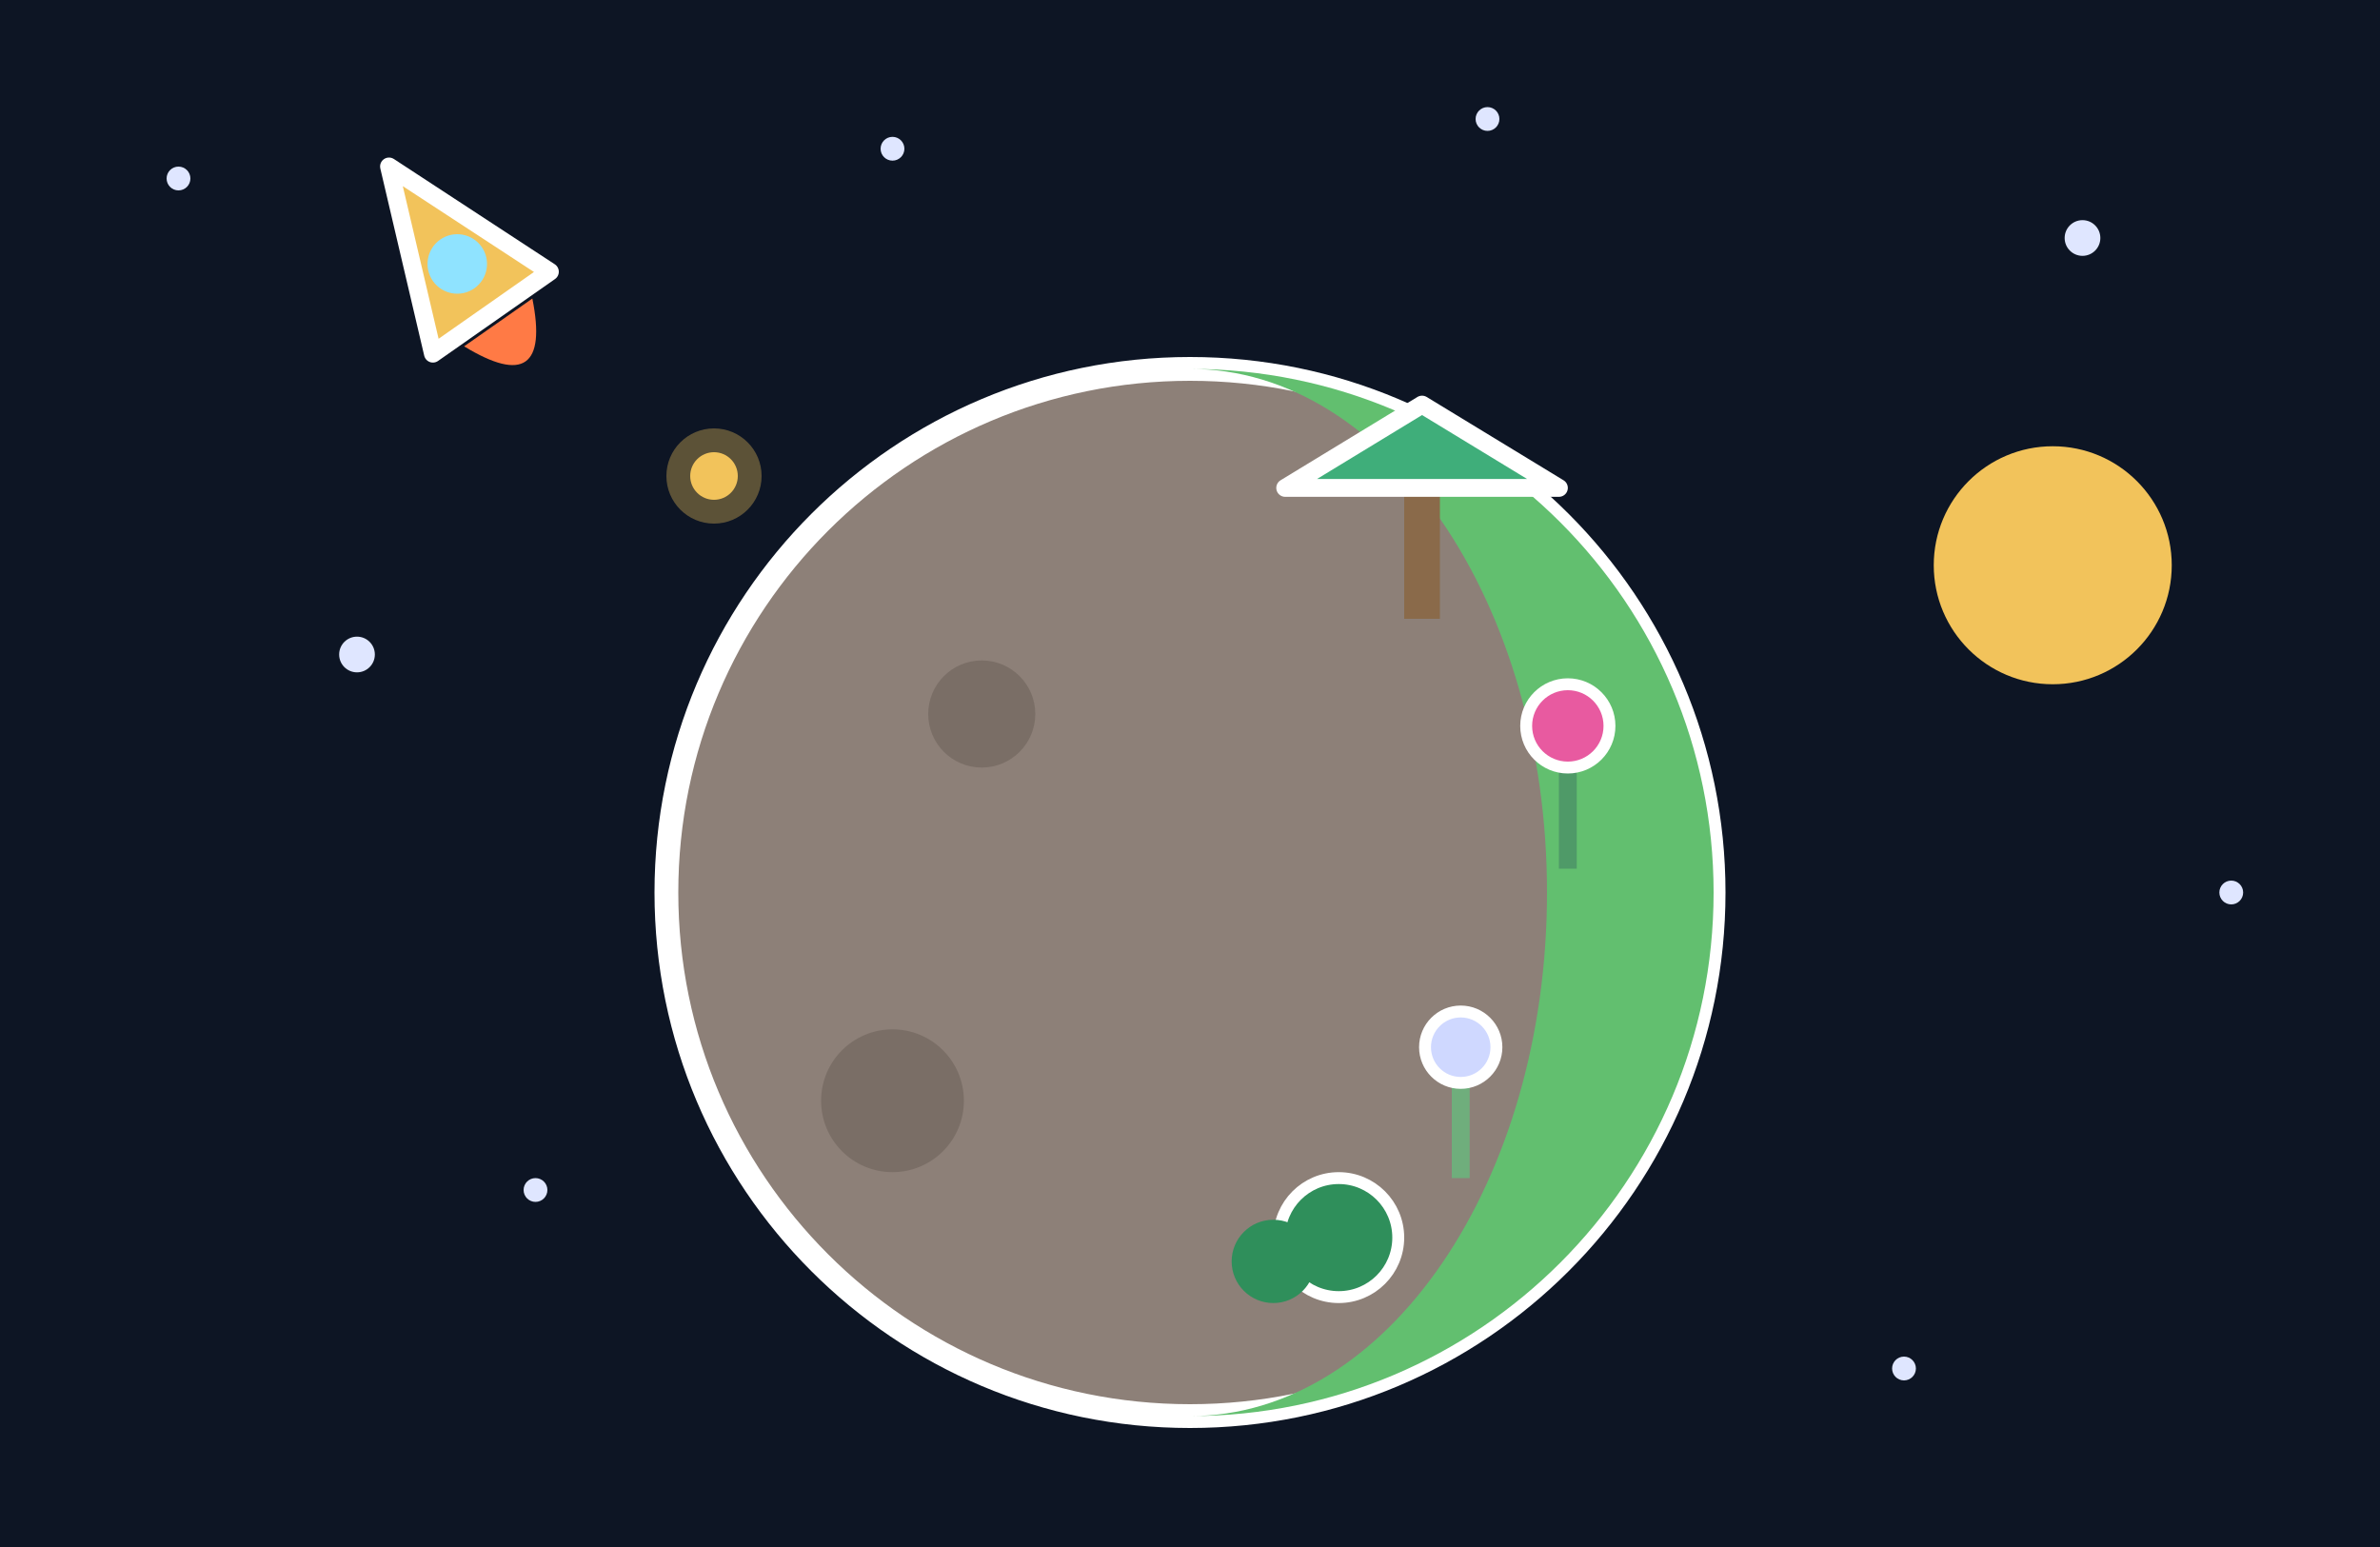
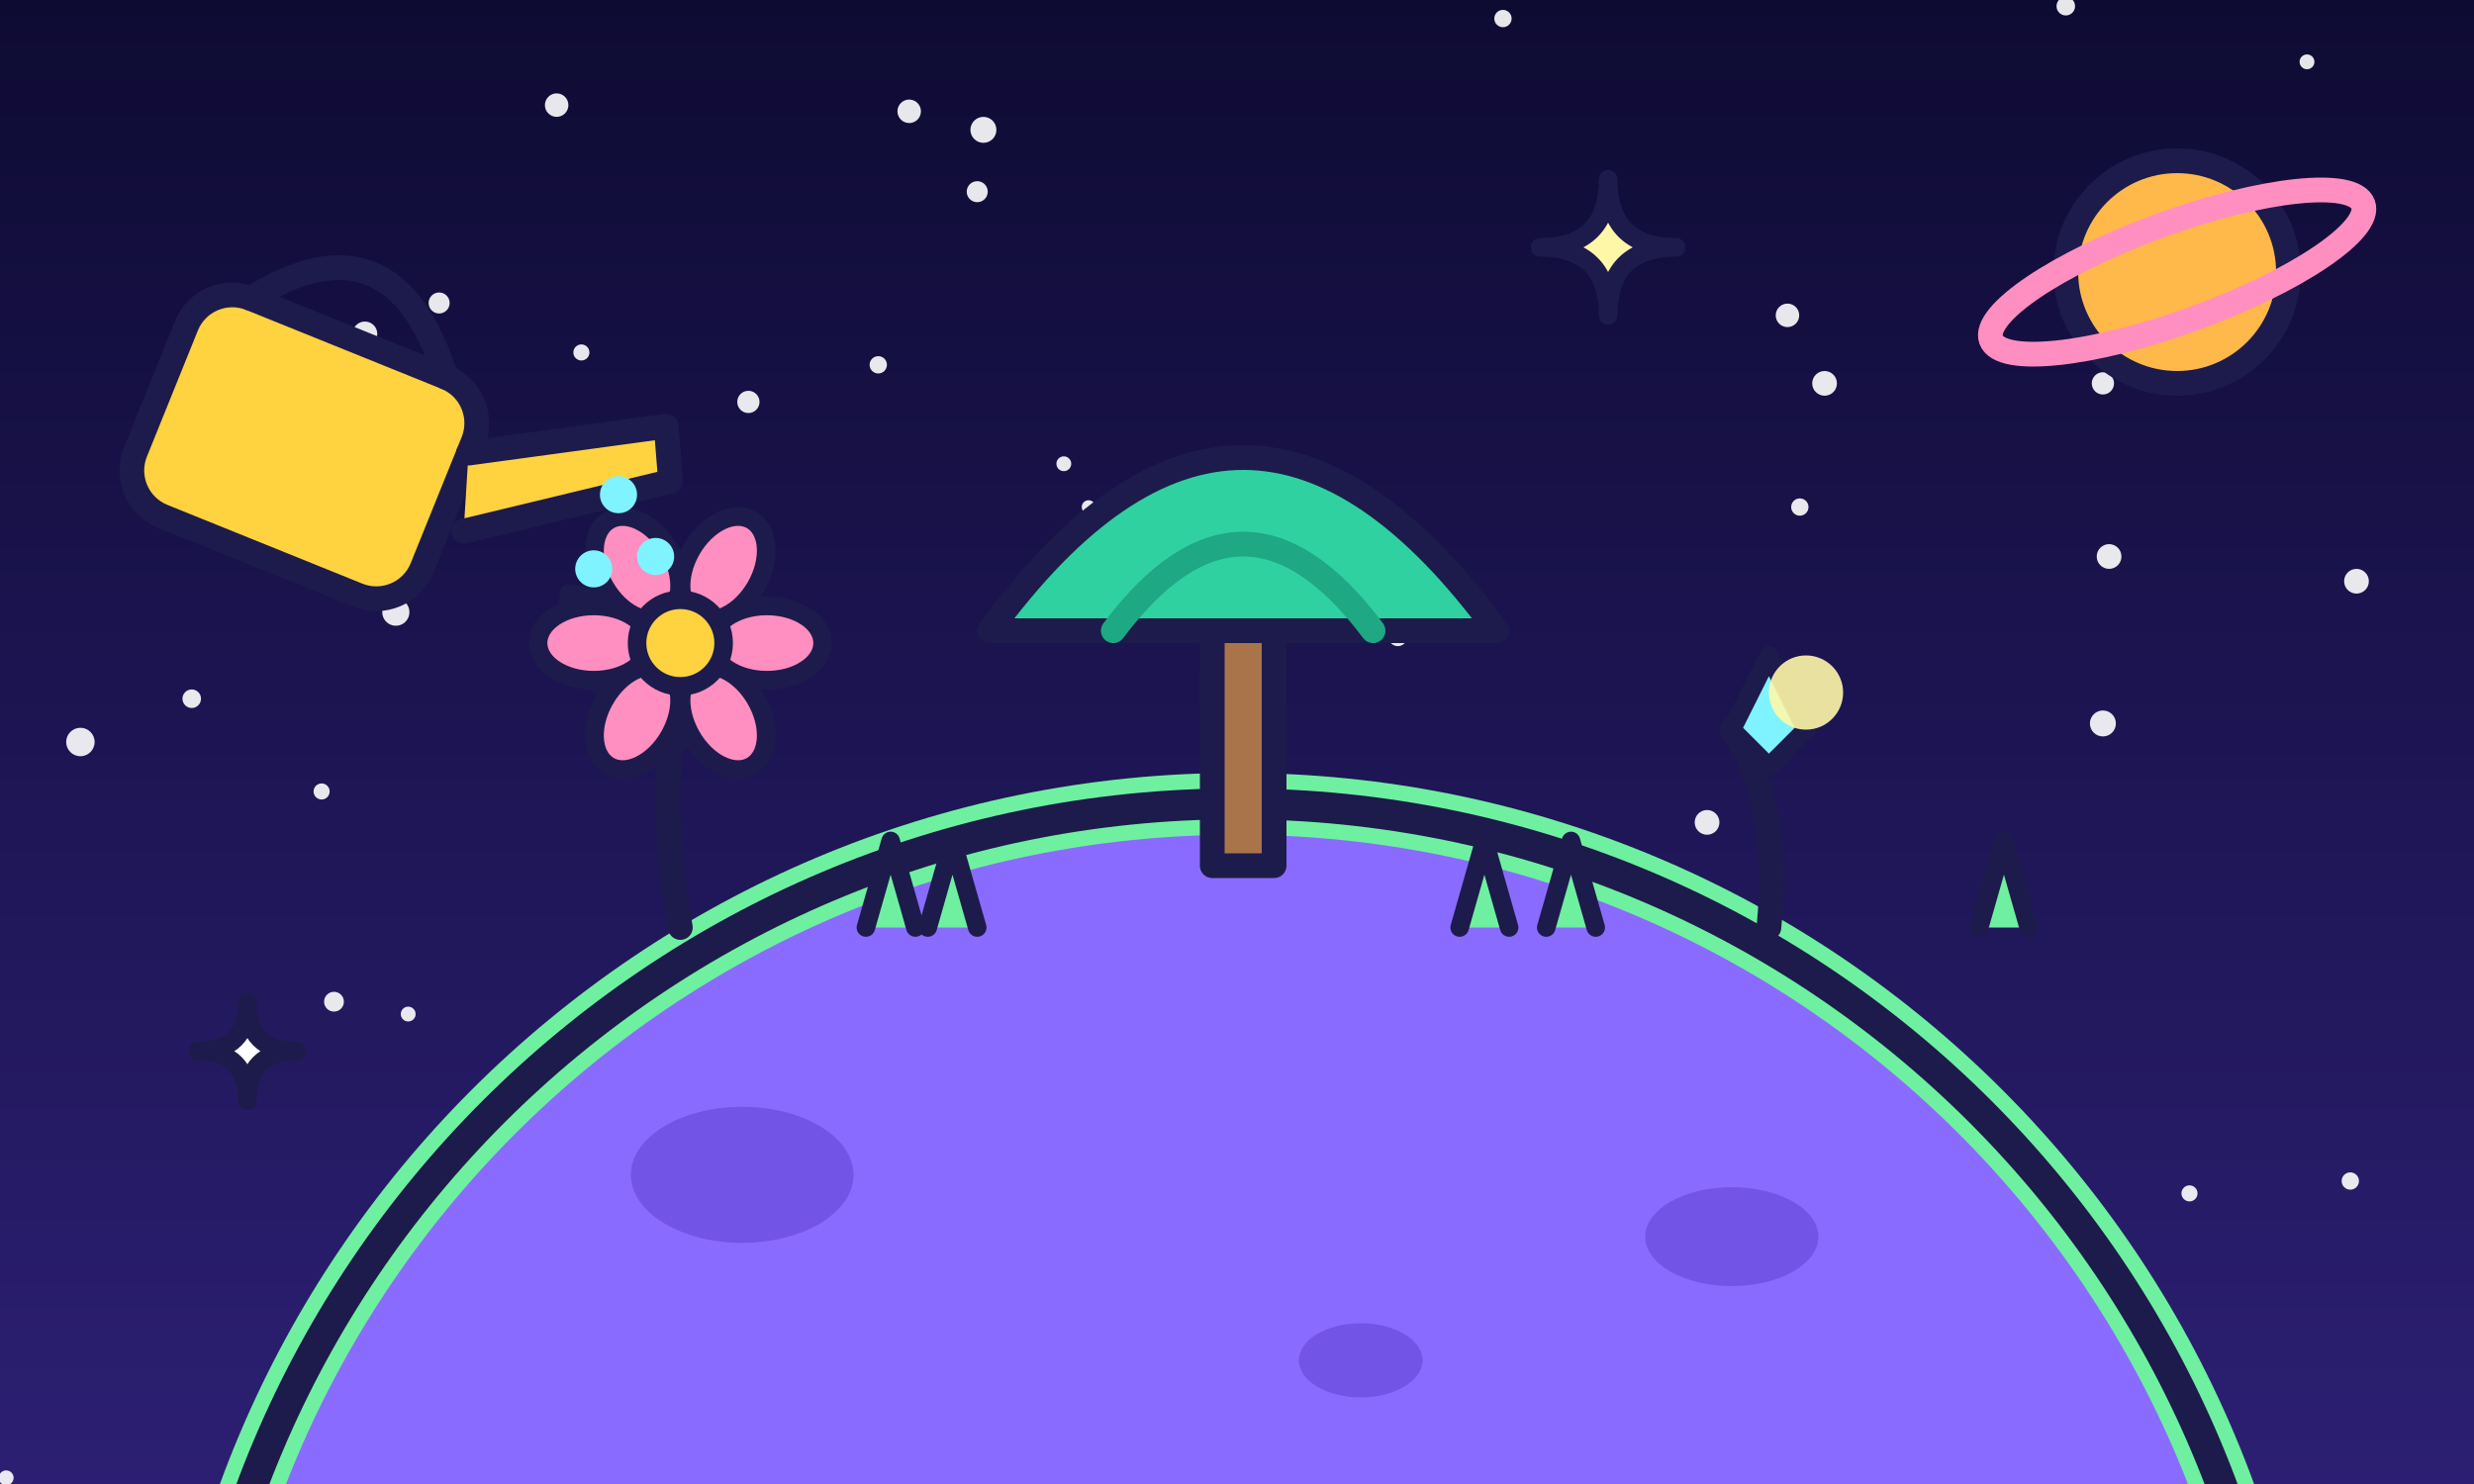
- <svg xmlns="http://www.w3.org/2000/svg" viewBox="0 0 400 260">
-   <rect width="400" height="260" fill="#0d1524" />
-   <g fill="#dfe6ff">
-     <circle cx="30" cy="30" r="2" />
-     <circle cx="90" cy="200" r="2" />
-     <circle cx="350" cy="40" r="3" />
-     <circle cx="375" cy="150" r="2" />
-     <circle cx="60" cy="110" r="3" />
-     <circle cx="320" cy="230" r="2" />
-     <circle cx="150" cy="25" r="2" />
-     <circle cx="250" cy="20" r="2" />
-   </g>
-   <circle cx="345" cy="95" r="20" fill="#f2c35b" />
-   <circle cx="200" cy="150" r="88" fill="#8d8078" stroke="#fff" stroke-width="4" />
-   <path d="M200 62 a88 88 0 0 1 0 176 a60 88 0 0 0 0 -176 z" fill="#62bf6f" />
-   <circle cx="165" cy="120" r="9" fill="#7a6e66" />
-   <circle cx="150" cy="185" r="12" fill="#7a6e66" />
-   <rect x="236" y="78" width="6" height="26" fill="#8a6a4a" />
-   <path d="M216 82 l23 -14 l23 14 z" fill="#3fae7a" stroke="#fff" stroke-width="3" stroke-linejoin="round" />
-   <rect x="262" y="126" width="3" height="20" fill="#4f9a68" />
-   <circle cx="263.5" cy="122" r="7" fill="#e85aa0" stroke="#fff" stroke-width="2" />
-   <rect x="244" y="180" width="3" height="18" fill="#6fae7c" />
-   <circle cx="245.5" cy="176" r="6" fill="#cfd8ff" stroke="#fff" stroke-width="2" />
-   <circle cx="225" cy="208" r="10" fill="#2f8f5b" stroke="#fff" stroke-width="2" />
-   <circle cx="214" cy="212" r="7" fill="#2f8f5b" />
-   <circle cx="120" cy="80" r="8" fill="#f2c35b" opacity=".35" />
-   <circle cx="120" cy="80" r="4" fill="#f2c35b" />
-   <g transform="translate(78 46) rotate(-35)">
-     <path d="M0 -22 l12 30 h-24 z" fill="#f2c35b" stroke="#fff" stroke-width="3" stroke-linejoin="round" />
-     <circle cx="0" cy="-2" r="5" fill="#8fe3ff" />
-     <path d="M-7 10 q7 16 14 0 z" fill="#ff7a45" />
+ <svg xmlns="http://www.w3.org/2000/svg" viewBox="0 0 400 240" role="img" aria-label="כוכב לכת קטן עם צמחים">
+   <defs>
+     <linearGradient id="bg" x1="0" y1="0" x2="0" y2="1">
+       <stop offset="0" stop-color="#0e0b33" />
+       <stop offset="1" stop-color="#2c1f73" />
+     </linearGradient>
+   </defs>
+   <g stroke-linejoin="round" stroke-linecap="round">
+     <rect width="400" height="240" fill="url(#bg)" />
+     <circle cx="104" cy="164" r="2.0" fill="#fff" opacity="0.9" />
+     <circle cx="340" cy="45" r="1.3" fill="#fff" opacity="0.9" />
+     <circle cx="59" cy="54" r="2.0" fill="#fff" opacity="0.9" />
+     <circle cx="52" cy="128" r="1.3" fill="#fff" opacity="0.9" />
+     <circle cx="118" cy="104" r="2.2" fill="#fff" opacity="0.9" />
+     <circle cx="243" cy="3" r="1.4" fill="#fff" opacity="0.9" />
+     <circle cx="59" cy="209" r="2.1" fill="#fff" opacity="0.9" />
+     <circle cx="322" cy="198" r="2.0" fill="#fff" opacity="0.9" />
+     <circle cx="380" cy="191" r="1.4" fill="#fff" opacity="0.9" />
+     <circle cx="340" cy="117" r="2.1" fill="#fff" opacity="0.9" />
+     <circle cx="226" cy="103" r="1.5" fill="#fff" opacity="0.9" />
+     <circle cx="172" cy="75" r="1.2" fill="#fff" opacity="0.9" />
+     <circle cx="328" cy="192" r="2.4" fill="#fff" opacity="0.9" />
+     <circle cx="276" cy="133" r="2.0" fill="#fff" opacity="0.9" />
+     <circle cx="54" cy="162" r="1.6" fill="#fff" opacity="0.9" />
+     <circle cx="71" cy="49" r="1.7" fill="#fff" opacity="0.9" />
+     <circle cx="101" cy="110" r="1.8" fill="#fff" opacity="0.9" />
+     <circle cx="158" cy="31" r="1.7" fill="#fff" opacity="0.9" />
+     <circle cx="94" cy="57" r="1.3" fill="#fff" opacity="0.9" />
+     <circle cx="147" cy="18" r="1.9" fill="#fff" opacity="0.9" />
+     <circle cx="381" cy="94" r="2.0" fill="#fff" opacity="0.9" />
+     <circle cx="373" cy="10" r="1.2" fill="#fff" opacity="0.9" />
+     <circle cx="322" cy="201" r="1.9" fill="#fff" opacity="0.9" />
+     <circle cx="64" cy="99" r="2.2" fill="#fff" opacity="0.9" />
+     <circle cx="354" cy="193" r="1.3" fill="#fff" opacity="0.9" />
+     <circle cx="341" cy="90" r="2.0" fill="#fff" opacity="0.9" />
+     <circle cx="55" cy="233" r="1.8" fill="#fff" opacity="0.9" />
+     <circle cx="289" cy="51" r="1.9" fill="#fff" opacity="0.9" />
+     <circle cx="232" cy="142" r="1.5" fill="#fff" opacity="0.9" />
+     <circle cx="291" cy="82" r="1.4" fill="#fff" opacity="0.9" />
+     <circle cx="66" cy="164" r="1.2" fill="#fff" opacity="0.9" />
+     <circle cx="90" cy="17" r="1.9" fill="#fff" opacity="0.9" />
+     <circle cx="222" cy="130" r="1.1" fill="#fff" opacity="0.9" />
+     <circle cx="176" cy="82" r="1.1" fill="#fff" opacity="0.9" />
+     <circle cx="1" cy="239" r="1.2" fill="#fff" opacity="0.9" />
+     <circle cx="121" cy="65" r="1.8" fill="#fff" opacity="0.9" />
+     <circle cx="31" cy="113" r="1.5" fill="#fff" opacity="0.9" />
+     <circle cx="334" cy="1" r="1.5" fill="#fff" opacity="0.9" />
+     <circle cx="199" cy="233" r="1.7" fill="#fff" opacity="0.9" />
+     <circle cx="190" cy="161" r="1.4" fill="#fff" opacity="0.9" />
+     <circle cx="13" cy="120" r="2.3" fill="#fff" opacity="0.9" />
+     <circle cx="295" cy="62" r="2.0" fill="#fff" opacity="0.9" />
+     <circle cx="340" cy="62" r="1.8" fill="#fff" opacity="0.9" />
+     <circle cx="142" cy="59" r="1.4" fill="#fff" opacity="0.9" />
+     <circle cx="82" cy="84" r="1.1" fill="#fff" opacity="0.9" />
+     <circle cx="159" cy="21" r="2.1" fill="#fff" opacity="0.9" />
+     <circle cx="352" cy="44" r="18" fill="#ffb84a" stroke="#1d1b4b" stroke-width="4" />
+     <ellipse cx="352" cy="44" rx="32" ry="8" fill="none" stroke="#ff8fc0" stroke-width="4" transform="rotate(-20 352 44)" />
+     <circle cx="200" cy="300" r="170" fill="#8a6bff" stroke="#1d1b4b" stroke-width="5" />
+     <ellipse cx="120" cy="190" rx="18" ry="11" fill="#7255e6" />
+     <ellipse cx="280" cy="200" rx="14" ry="8" fill="#7255e6" />
+     <ellipse cx="220" cy="220" rx="10" ry="6" fill="#7255e6" />
+     <path d="M30 300A170 170 0 0 1 370 300" fill="none" stroke="#6ef0a0" stroke-width="10" />
+     <circle cx="200" cy="300" r="170" fill="none" stroke="#1d1b4b" stroke-width="5" />
+     <path d="M110 150Q106 128 110 112" fill="none" stroke="#1d1b4b" stroke-width="4" />
+     <path d="M110 120Q90 110 92 96Q108 98 110 120" fill="#6ef0a0" stroke="#1d1b4b" stroke-width="3" />
+     <ellipse cx="124.0" cy="104.0" rx="9" ry="6" fill="#ff8fc0" transform="rotate(0 124.0 104.0)" stroke="#1d1b4b" stroke-width="3" />
+     <ellipse cx="117.0" cy="116.1" rx="9" ry="6" fill="#ff8fc0" transform="rotate(60 117.0 116.1)" stroke="#1d1b4b" stroke-width="3" />
+     <ellipse cx="103.0" cy="116.1" rx="9" ry="6" fill="#ff8fc0" transform="rotate(120 103.0 116.1)" stroke="#1d1b4b" stroke-width="3" />
+     <ellipse cx="96.0" cy="104.0" rx="9" ry="6" fill="#ff8fc0" transform="rotate(180 96.0 104.0)" stroke="#1d1b4b" stroke-width="3" />
+     <ellipse cx="103.0" cy="91.9" rx="9" ry="6" fill="#ff8fc0" transform="rotate(240 103.0 91.9)" stroke="#1d1b4b" stroke-width="3" />
+     <ellipse cx="117.0" cy="91.9" rx="9" ry="6" fill="#ff8fc0" transform="rotate(300 117.0 91.9)" stroke="#1d1b4b" stroke-width="3" />
+     <circle cx="110" cy="104" r="7" fill="#ffd23f" stroke="#1d1b4b" stroke-width="3" />
+     <rect x="196" y="96" width="10" height="44" fill="#a9744a" stroke="#1d1b4b" stroke-width="4" />
+     <path d="M160 102Q201 46 242 102Z" fill="#2fd1a0" stroke="#1d1b4b" stroke-width="4" />
+     <path d="M180 102Q201 74 222 102" fill="none" stroke="#1ea883" stroke-width="4" />
+     <path d="M286 150Q288 130 280 118" fill="none" stroke="#1d1b4b" stroke-width="4" />
+     <path d="M280 118l6-12 6 12-6 6Z" fill="#7ff3ff" stroke="#1d1b4b" stroke-width="3" />
+     <circle cx="292" cy="112" r="6" fill="#fff7a8" opacity=".9" />
+     <path d="M140 150l4-14 4 14" fill="#6ef0a0" stroke="#1d1b4b" stroke-width="3" />
+     <path d="M150 150l4-14 4 14" fill="#6ef0a0" stroke="#1d1b4b" stroke-width="3" />
+     <path d="M236 150l4-14 4 14" fill="#6ef0a0" stroke="#1d1b4b" stroke-width="3" />
+     <path d="M250 150l4-14 4 14" fill="#6ef0a0" stroke="#1d1b4b" stroke-width="3" />
+     <path d="M320 150l4-14 4 14" fill="#6ef0a0" stroke="#1d1b4b" stroke-width="3" />
+     <g transform="translate(-14 -22) rotate(22 66 90)">
+       <rect x="40" y="76" width="50" height="38" rx="8" fill="#ffd23f" stroke="#1d1b4b" stroke-width="4" />
+       <path d="M90 86L118 70L122 78L94 98" fill="#ffd23f" stroke="#1d1b4b" stroke-width="4" />
+       <path d="M48 76Q64 54 82 76" fill="none" stroke="#1d1b4b" stroke-width="4" />
+     </g>
+     <circle cx="100" cy="80" r="3" fill="#7ff3ff" />
+     <circle cx="106" cy="90" r="3" fill="#7ff3ff" />
+     <circle cx="96" cy="92" r="3" fill="#7ff3ff" />
+     <path d="M260 29Q260 40 271 40Q260 40 260 51Q260 40 249 40Q260 40 260 29Z" fill="#fff7a8" stroke="#1d1b4b" stroke-width="3" stroke-linejoin="round" />
+     <path d="M40 162Q40 170 48 170Q40 170 40 178Q40 170 32 170Q40 170 40 162Z" fill="#fff" stroke="#1d1b4b" stroke-width="3" stroke-linejoin="round" />
  </g>
</svg>
